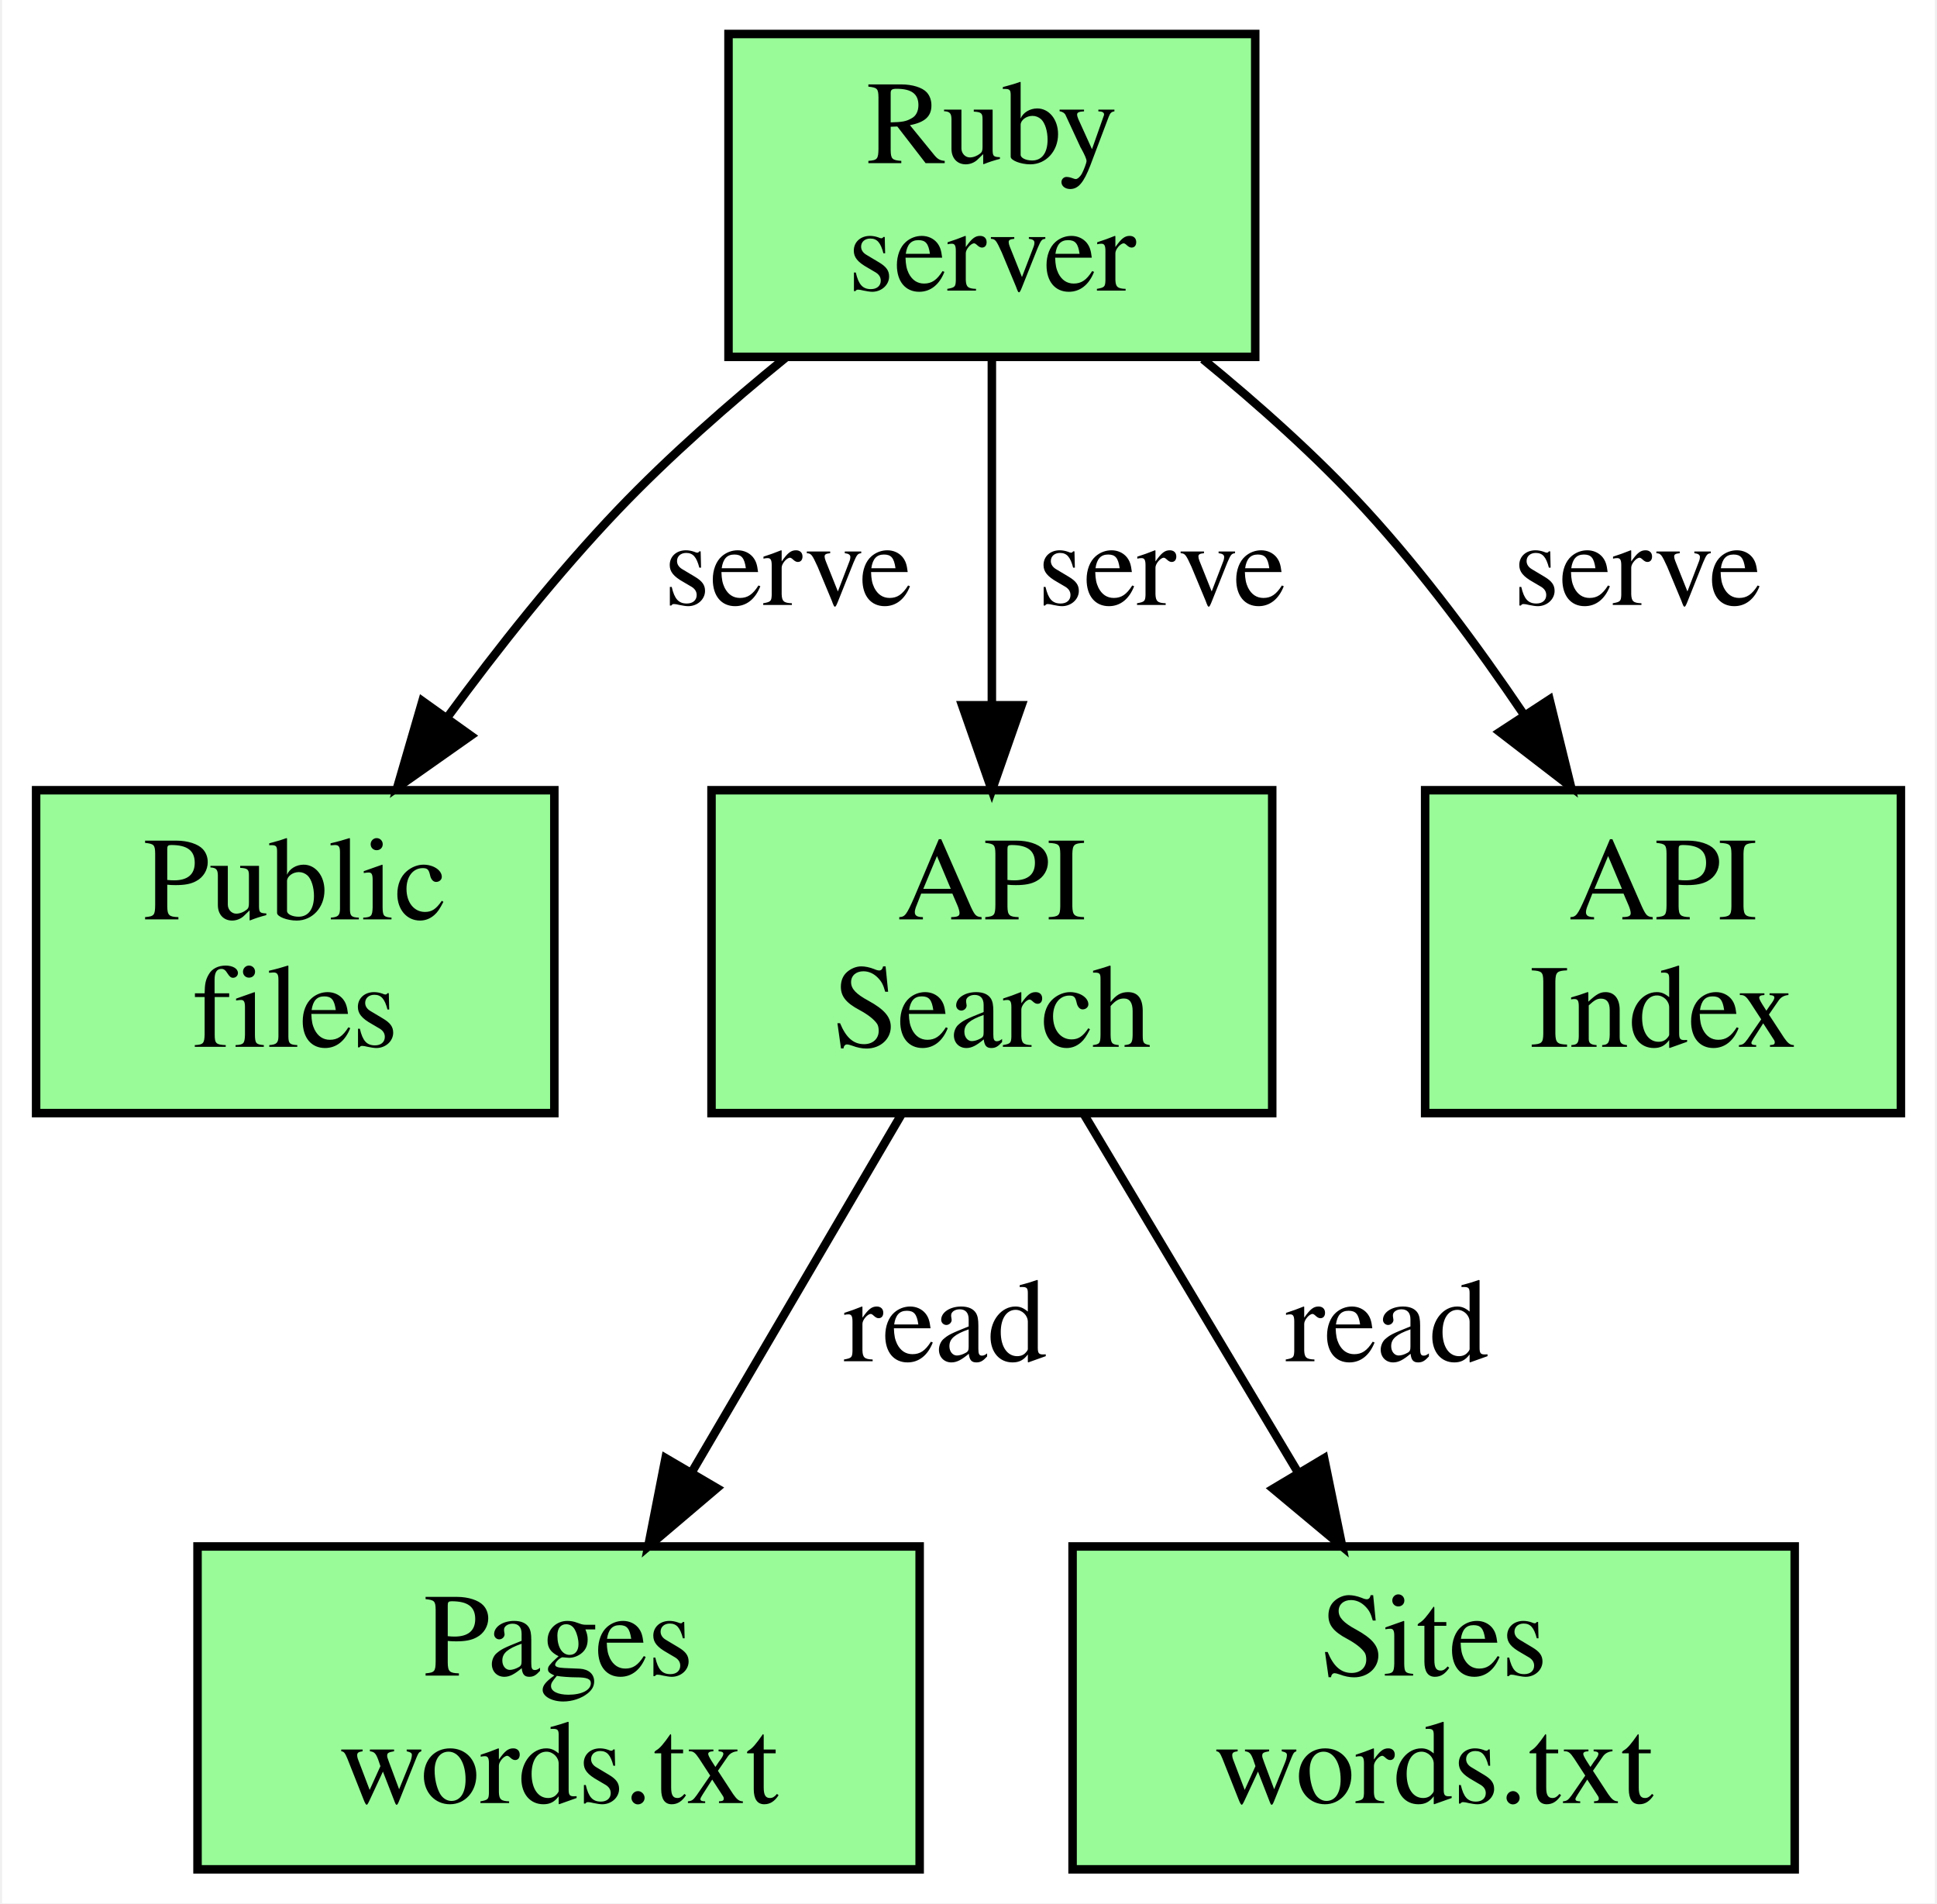
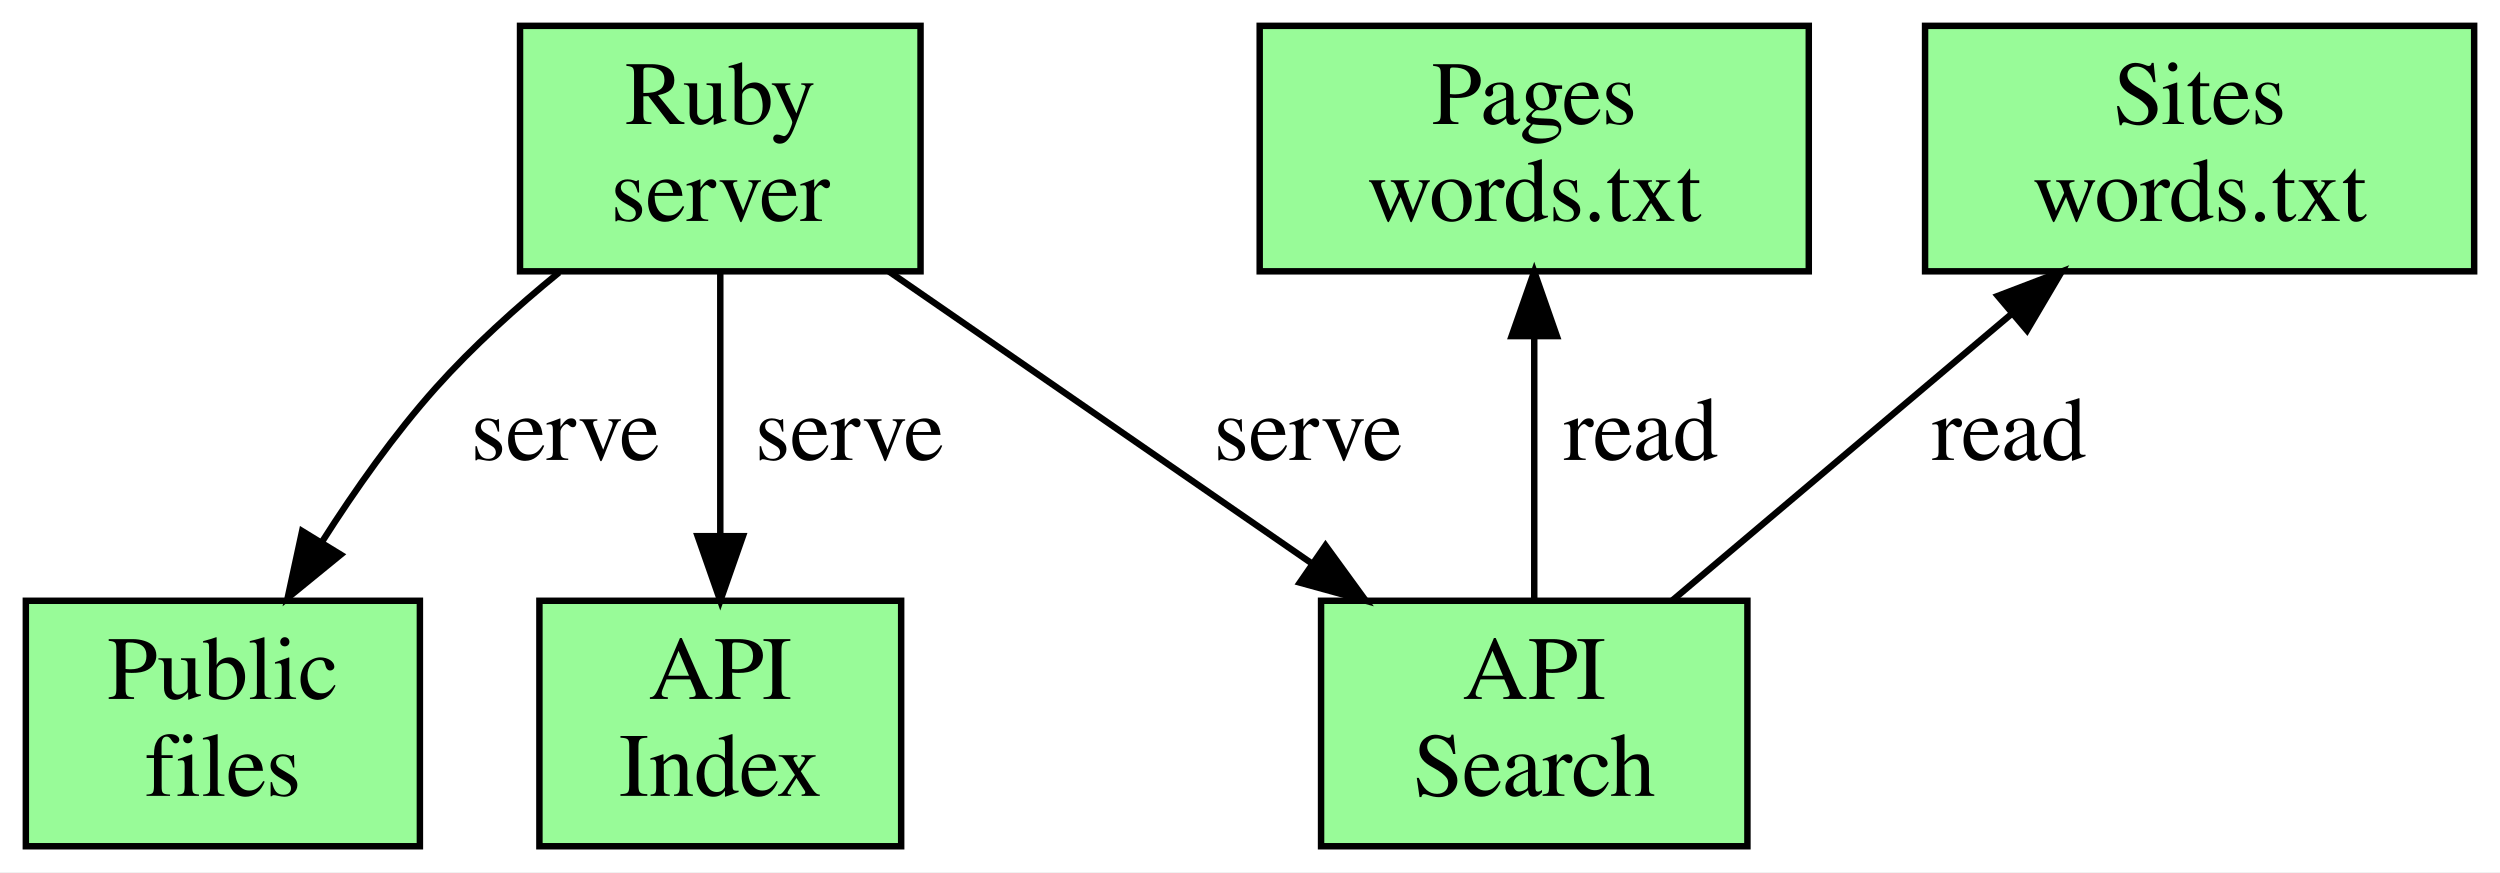
- <svg xmlns="http://www.w3.org/2000/svg" width="228pt" height="224pt" viewBox="0.00 0.00 227.50 224.00">
-   <g id="graph0" class="graph" transform="scale(1 1) rotate(0) translate(4 220)">
-     <polygon fill="white" stroke="transparent" points="-4,4 -4,-220 223.5,-220 223.5,4 -4,4" />
+ <svg xmlns="http://www.w3.org/2000/svg" width="387pt" height="135pt" viewBox="0.00 0.00 387.00 135.00">
+   <g id="graph0" class="graph" transform="scale(1 1) rotate(0) translate(4 131)">
+     <polygon fill="white" stroke="transparent" points="-4,4 -4,-131 383,-131 383,4 -4,4" />
    <g id="node1" class="node">
-       <polygon fill="palegreen" stroke="black" points="143.5,-216 81.5,-216 81.5,-178 143.5,-178 143.5,-216" />
-       <text text-anchor="middle" x="112.5" y="-200.8" font-family="Times,serif" font-size="14.00">Ruby</text>
-       <text text-anchor="middle" x="112.5" y="-185.8" font-family="Times,serif" font-size="14.00">server</text>
+       <polygon fill="palegreen" stroke="black" points="138.5,-127 76.5,-127 76.5,-89 138.5,-89 138.5,-127" />
+       <text text-anchor="middle" x="107.5" y="-111.8" font-family="Times,serif" font-size="14.00">Ruby</text>
+       <text text-anchor="middle" x="107.5" y="-96.8" font-family="Times,serif" font-size="14.00">server</text>
    </g>
    <g id="node2" class="node">
-       <polygon fill="palegreen" stroke="black" points="61,-127 0,-127 0,-89 61,-89 61,-127" />
-       <text text-anchor="middle" x="30.5" y="-111.8" font-family="Times,serif" font-size="14.00">Public</text>
-       <text text-anchor="middle" x="30.5" y="-96.8" font-family="Times,serif" font-size="14.00">files</text>
+       <polygon fill="palegreen" stroke="black" points="61,-38 0,-38 0,0 61,0 61,-38" />
+       <text text-anchor="middle" x="30.5" y="-22.8" font-family="Times,serif" font-size="14.00">Public</text>
+       <text text-anchor="middle" x="30.5" y="-7.8" font-family="Times,serif" font-size="14.00">files</text>
    </g>
    <g id="edge1" class="edge">
-       <path fill="none" stroke="black" d="M88.28,-177.95C81.58,-172.5 74.5,-166.28 68.5,-160 61.37,-152.53 54.37,-143.72 48.37,-135.53" />
-       <polygon fill="black" stroke="black" points="51.17,-133.42 42.51,-127.32 45.47,-137.49 51.17,-133.42" />
-       <text text-anchor="middle" x="88.5" y="-148.8" font-family="Times,serif" font-size="14.00">serve</text>
+       <path fill="none" stroke="black" d="M82.55,-88.83C75.98,-83.47 69.16,-77.33 63.5,-71 57.06,-63.8 51.01,-55.23 45.89,-47.19" />
+       <polygon fill="black" stroke="black" points="48.74,-45.14 40.53,-38.44 42.77,-48.79 48.74,-45.14" />
+       <text text-anchor="middle" x="83.5" y="-59.8" font-family="Times,serif" font-size="14.00">serve</text>
    </g>
    <g id="node3" class="node">
-       <polygon fill="palegreen" stroke="black" points="145.5,-127 79.5,-127 79.5,-89 145.5,-89 145.5,-127" />
-       <text text-anchor="middle" x="112.5" y="-111.8" font-family="Times,serif" font-size="14.00">API</text>
-       <text text-anchor="middle" x="112.5" y="-96.8" font-family="Times,serif" font-size="14.00">Search</text>
+       <polygon fill="palegreen" stroke="black" points="266.5,-38 200.5,-38 200.5,0 266.5,0 266.5,-38" />
+       <text text-anchor="middle" x="233.5" y="-22.8" font-family="Times,serif" font-size="14.00">API</text>
+       <text text-anchor="middle" x="233.5" y="-7.8" font-family="Times,serif" font-size="14.00">Search</text>
    </g>
    <g id="edge2" class="edge">
-       <path fill="none" stroke="black" d="M112.5,-177.97C112.5,-166.19 112.5,-150.56 112.5,-137.16" />
-       <polygon fill="black" stroke="black" points="116,-137 112.5,-127 109,-137 116,-137" />
-       <text text-anchor="middle" x="132.5" y="-148.8" font-family="Times,serif" font-size="14.00">serve</text>
+       <path fill="none" stroke="black" d="M133.61,-88.97C152.53,-75.91 178.31,-58.11 198.94,-43.87" />
+       <polygon fill="black" stroke="black" points="201.19,-46.57 207.43,-38 197.21,-40.81 201.19,-46.57" />
+       <text text-anchor="middle" x="198.5" y="-59.8" font-family="Times,serif" font-size="14.00">serve</text>
    </g>
    <g id="node4" class="node">
-       <polygon fill="palegreen" stroke="black" points="219.5,-127 163.5,-127 163.5,-89 219.5,-89 219.5,-127" />
-       <text text-anchor="middle" x="191.5" y="-111.8" font-family="Times,serif" font-size="14.00">API</text>
-       <text text-anchor="middle" x="191.5" y="-96.8" font-family="Times,serif" font-size="14.00">Index</text>
+       <polygon fill="palegreen" stroke="black" points="135.5,-38 79.5,-38 79.5,0 135.5,0 135.5,-38" />
+       <text text-anchor="middle" x="107.5" y="-22.8" font-family="Times,serif" font-size="14.00">API</text>
+       <text text-anchor="middle" x="107.5" y="-7.8" font-family="Times,serif" font-size="14.00">Index</text>
    </g>
    <g id="edge3" class="edge">
-       <path fill="none" stroke="black" d="M137.34,-177.73C143.91,-172.36 150.76,-166.25 156.5,-160 163.22,-152.68 169.66,-143.99 175.14,-135.88" />
-       <polygon fill="black" stroke="black" points="178.14,-137.68 180.67,-127.39 172.28,-133.85 178.14,-137.68" />
-       <text text-anchor="middle" x="188.5" y="-148.8" font-family="Times,serif" font-size="14.00">serve</text>
+       <path fill="none" stroke="black" d="M107.5,-88.97C107.5,-77.19 107.5,-61.56 107.5,-48.16" />
+       <polygon fill="black" stroke="black" points="111,-48 107.5,-38 104,-48 111,-48" />
+       <text text-anchor="middle" x="127.5" y="-59.8" font-family="Times,serif" font-size="14.00">serve</text>
    </g>
    <g id="node5" class="node">
-       <polygon fill="palegreen" stroke="black" points="104,-38 19,-38 19,0 104,0 104,-38" />
-       <text text-anchor="middle" x="61.5" y="-22.8" font-family="Times,serif" font-size="14.00">Pages</text>
-       <text text-anchor="middle" x="61.5" y="-7.8" font-family="Times,serif" font-size="14.00">words.txt</text>
+       <polygon fill="palegreen" stroke="black" points="276,-127 191,-127 191,-89 276,-89 276,-127" />
+       <text text-anchor="middle" x="233.5" y="-111.8" font-family="Times,serif" font-size="14.00">Pages</text>
+       <text text-anchor="middle" x="233.5" y="-96.8" font-family="Times,serif" font-size="14.00">words.txt</text>
    </g>
    <g id="edge4" class="edge">
-       <path fill="none" stroke="black" d="M101.93,-88.97C94.82,-76.84 85.32,-60.63 77.31,-46.97" />
-       <polygon fill="black" stroke="black" points="80.13,-44.86 72.05,-38 74.09,-48.4 80.13,-44.86" />
-       <text text-anchor="middle" x="107" y="-59.8" font-family="Times,serif" font-size="14.00">read</text>
+       <path fill="none" stroke="black" d="M233.5,-78.82C233.5,-65.41 233.5,-49.78 233.5,-38" />
+       <polygon fill="black" stroke="black" points="230,-78.97 233.5,-88.97 237,-78.97 230,-78.97" />
+       <text text-anchor="middle" x="250" y="-59.8" font-family="Times,serif" font-size="14.00">read</text>
    </g>
    <g id="node6" class="node">
-       <polygon fill="palegreen" stroke="black" points="207,-38 122,-38 122,0 207,0 207,-38" />
-       <text text-anchor="middle" x="164.5" y="-22.8" font-family="Times,serif" font-size="14.00">Sites</text>
-       <text text-anchor="middle" x="164.5" y="-7.8" font-family="Times,serif" font-size="14.00">words.txt</text>
+       <polygon fill="palegreen" stroke="black" points="379,-127 294,-127 294,-89 379,-89 379,-127" />
+       <text text-anchor="middle" x="336.5" y="-111.8" font-family="Times,serif" font-size="14.00">Sites</text>
+       <text text-anchor="middle" x="336.5" y="-96.8" font-family="Times,serif" font-size="14.00">words.txt</text>
    </g>
    <g id="edge5" class="edge">
-       <path fill="none" stroke="black" d="M123.27,-88.97C130.53,-76.84 140.22,-60.63 148.38,-46.97" />
-       <polygon fill="black" stroke="black" points="151.61,-48.38 153.74,-38 145.6,-44.79 151.61,-48.38" />
-       <text text-anchor="middle" x="159" y="-59.8" font-family="Times,serif" font-size="14.00">read</text>
+       <path fill="none" stroke="black" d="M307.31,-82.34C290.6,-68.23 270,-50.83 254.81,-38" />
+       <polygon fill="black" stroke="black" points="305.26,-85.19 315.16,-88.97 309.78,-79.85 305.26,-85.19" />
+       <text text-anchor="middle" x="307" y="-59.8" font-family="Times,serif" font-size="14.00">read</text>
    </g>
  </g>
</svg>
